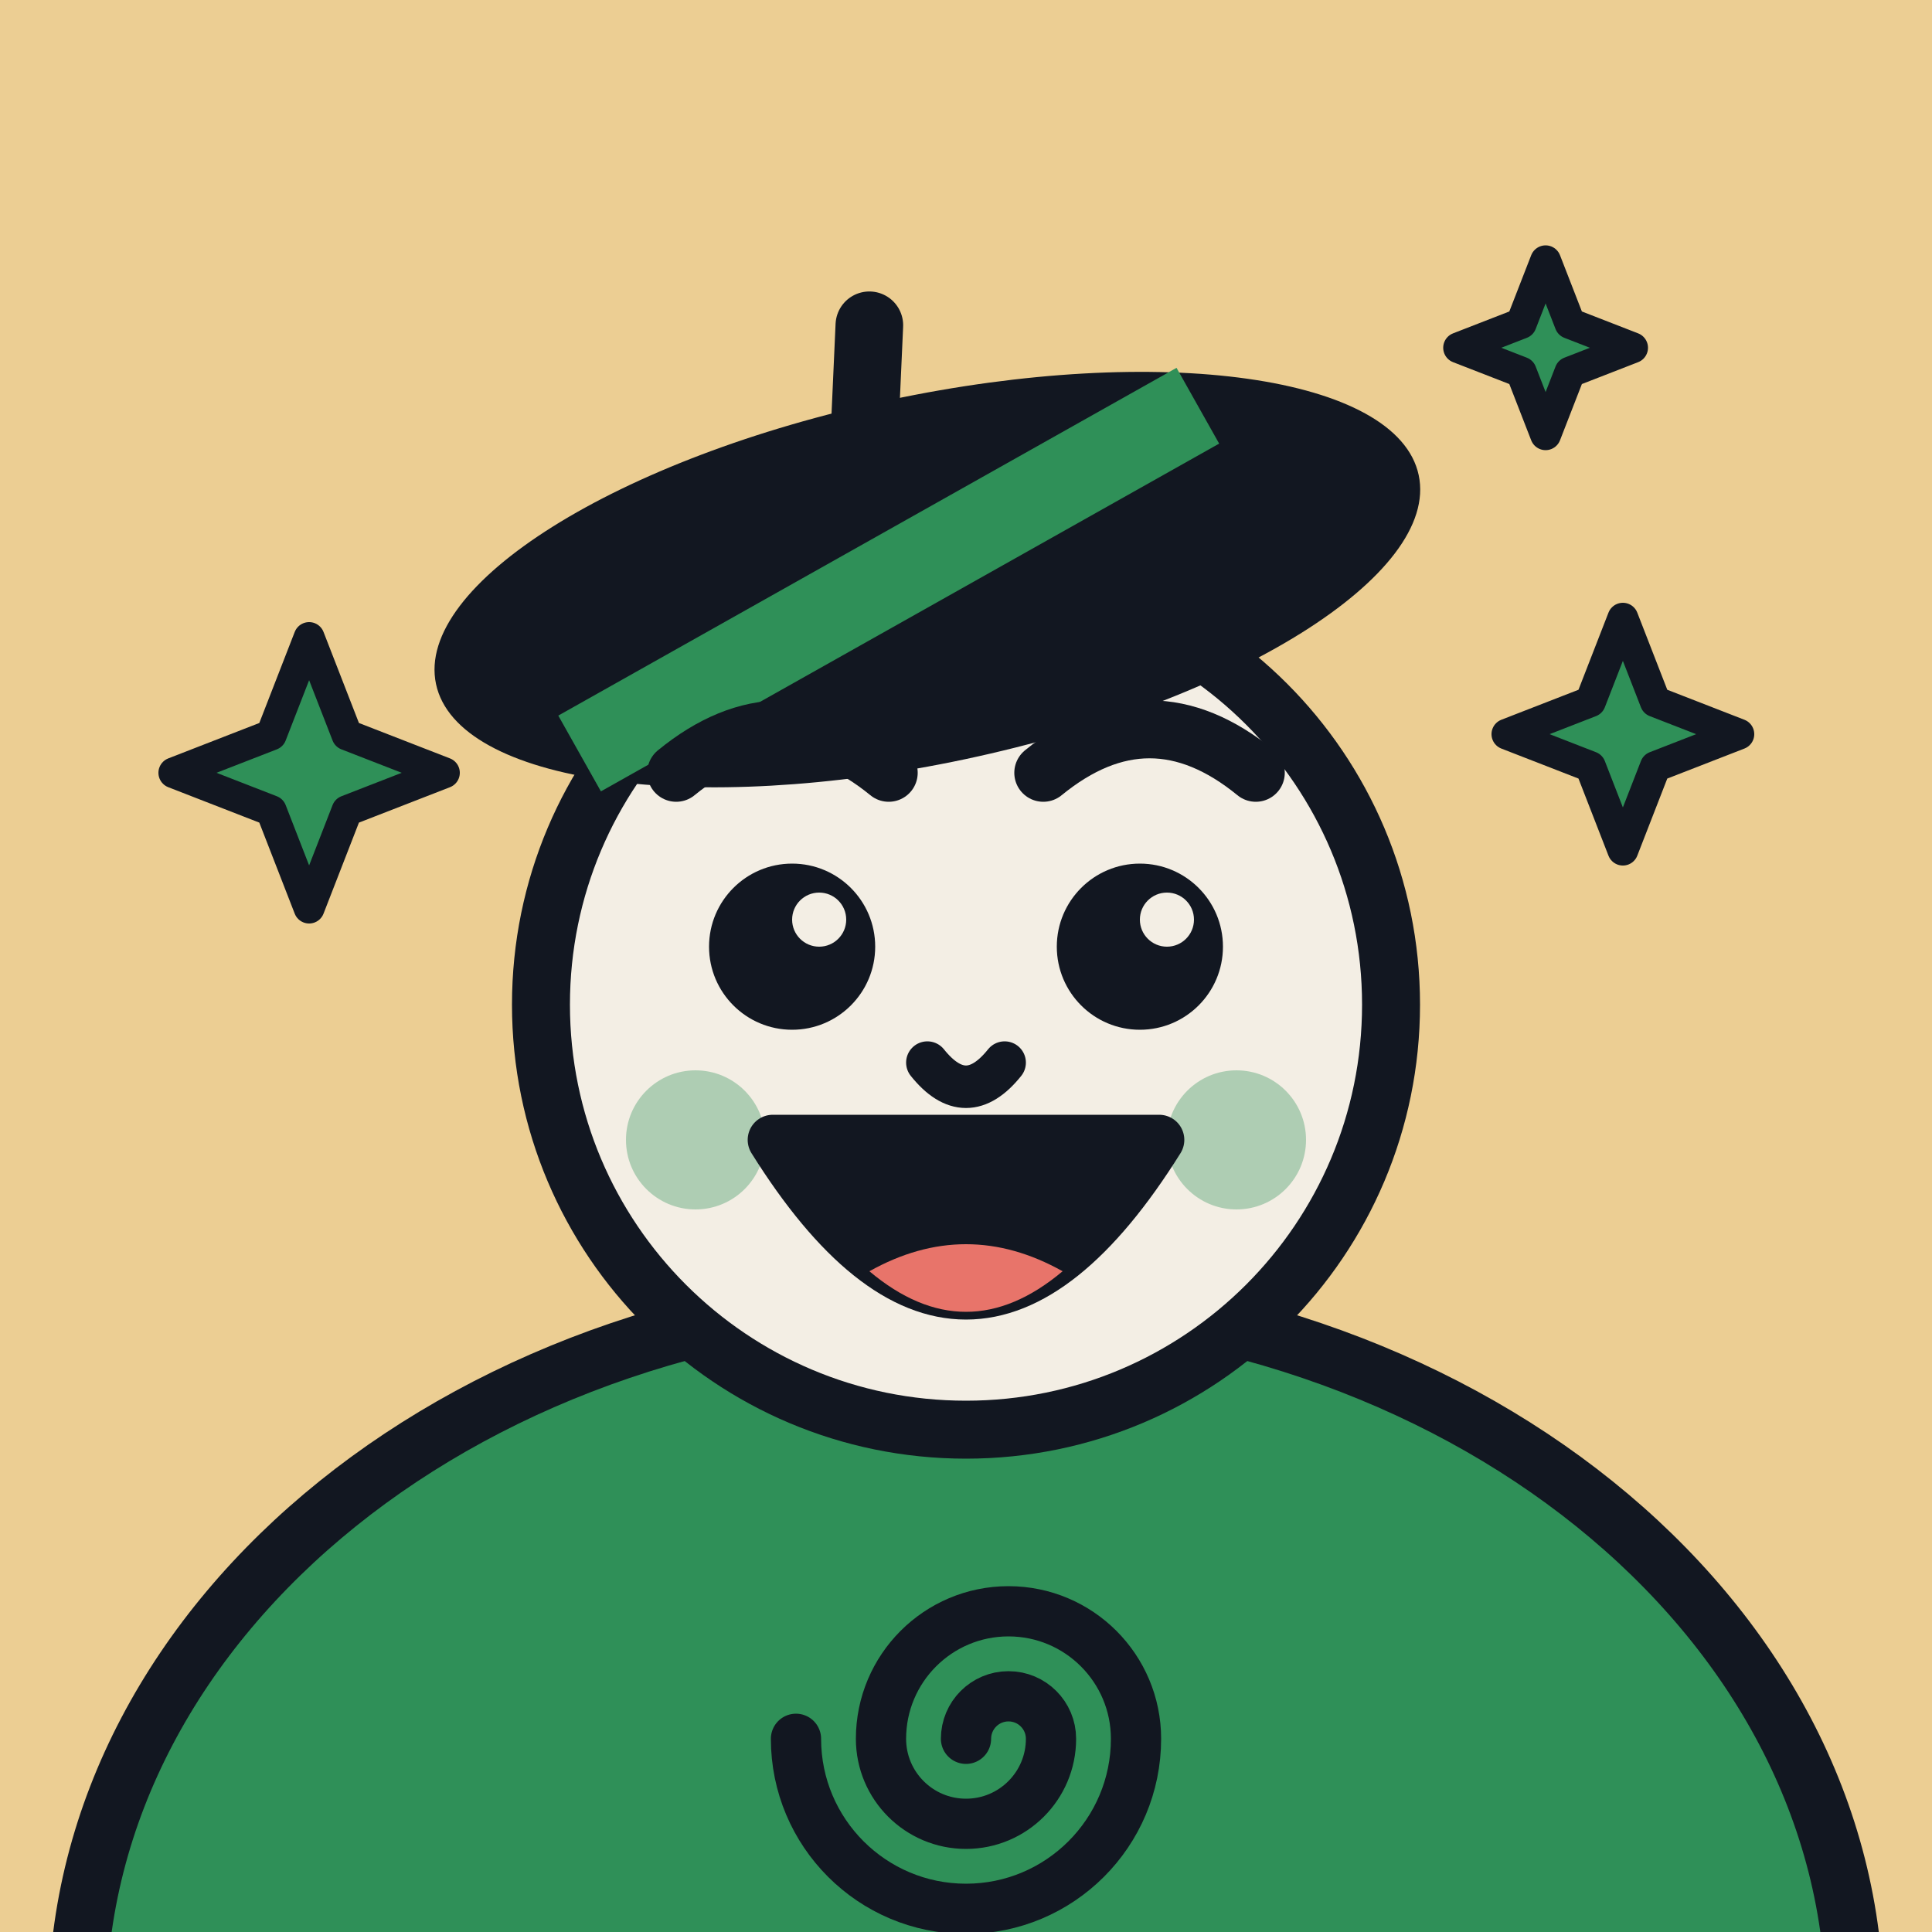
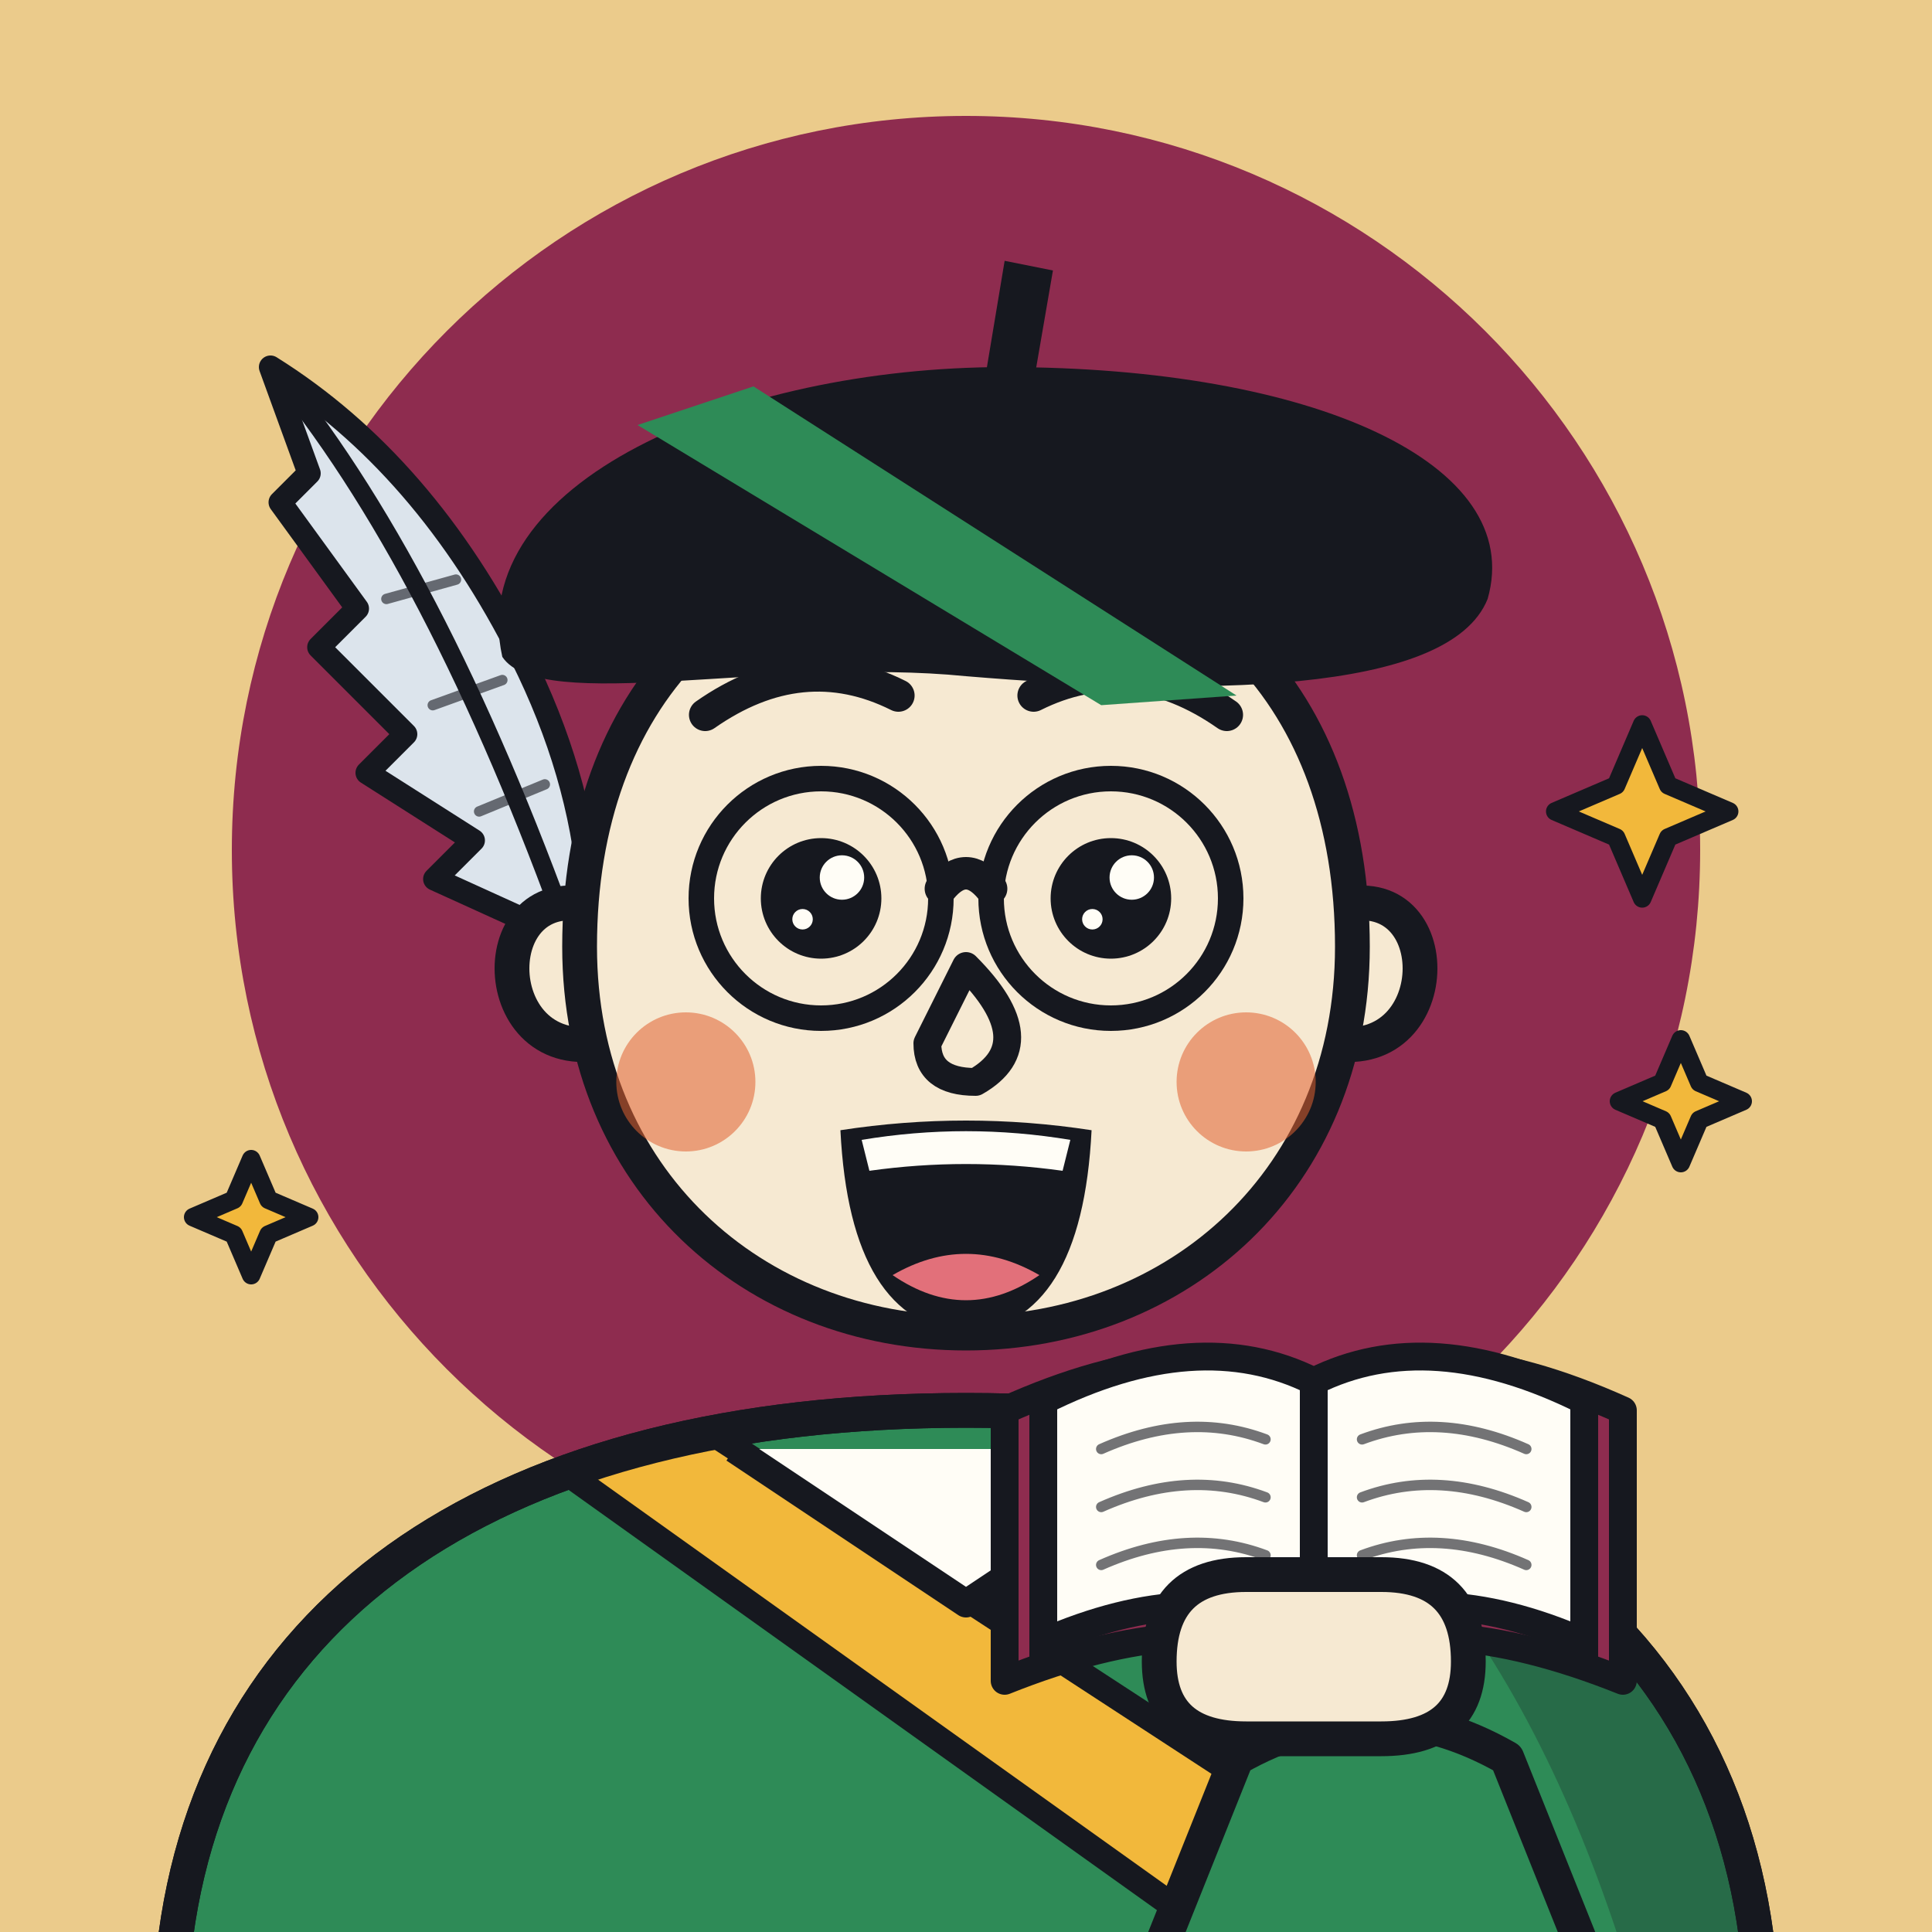
<svg xmlns="http://www.w3.org/2000/svg" viewBox="0 0 100 100">
-   <rect width="100" height="100" fill="#ECCE93" />
-   <ellipse cx="50" cy="104" rx="46" ry="37" fill="#2F9058" stroke="#121721" stroke-width="3" stroke-linecap="round" stroke-linejoin="round" />
-   <path d="M50 90a2.2 2.2 0 0 1 4.4 0a4.4 4.4 0 0 1-8.8 0a6.6 6.6 0 0 1 13.2 0a8.8 8.8 0 0 1-17.6 0" fill="none" stroke="#121721" stroke-width="2.6" stroke-linecap="round" stroke-linejoin="round" />
-   <circle cx="50" cy="52" r="22" fill="#F3EEE4" stroke="#121721" stroke-width="3" stroke-linecap="round" stroke-linejoin="round" />
-   <circle cx="36" cy="59" r="3.6" fill="#2F9058" opacity=".35" />
-   <circle cx="64" cy="59" r="3.6" fill="#2F9058" opacity=".35" />
-   <path d="M48 55q2 2.5 4 0" fill="none" stroke="#121721" stroke-width="2.2" stroke-linecap="round" stroke-linejoin="round" />
-   <g transform="rotate(-12 48 30)">
-     <ellipse cx="48" cy="30" rx="26" ry="9.5" fill="#121721" />
-     <path d="M46.5 21.5L47.8 16.5" stroke="#121721" stroke-width="3.5" stroke-linecap="round" stroke-linejoin="round" />
+   <style>
+ .corps{transform-origin:50px 100px;animation:souffle 3.9s ease-in-out infinite}
+ .tete{animation:respire 3.9s ease-in-out infinite}
+ .oeil{transform-box:fill-box;transform-origin:center;animation:cligne 6.1s infinite}
+ .sourcil{animation:sourcil 6.1s ease-in-out infinite}
+ .chapeau{transform-origin:50px 34px;animation:balance 4.6s ease-in-out infinite}
+ .pouce{transform-origin:72px 73px;animation:pouce 2.8s ease-in-out infinite}
+ .carte{transform-origin:26px 86px;animation:carte 3.2s ease-in-out infinite}
+ .plume{transform-origin:31px 50px;animation:plume 2.3s ease-in-out infinite}
+ .etincelle{transform-box:fill-box;transform-origin:center;animation:scintille 1.8s ease-in-out infinite}
+ .livre{transform-origin:68px 90px;animation:livre 3.9s ease-in-out infinite}
+ .poing{transform-origin:82px 92px;animation:poing 2.6s ease-in-out infinite}
+ .battage{transform-origin:25px 88px;animation:battage 2.4s ease-in-out infinite}
+ .page{transform-origin:72px 82px;animation:page 3.4s ease-in-out infinite}
+ @keyframes souffle{0%,100%{transform:scaleY(1)}50%{transform:scaleY(1.018)}}
+ @keyframes respire{0%,100%{transform:translateY(0)}50%{transform:translateY(-1.1px)}}
+ @keyframes cligne{0%,91%,97%,100%{transform:scaleY(1)}94%{transform:scaleY(.08)}}
+ @keyframes sourcil{0%,80%,100%{transform:translateY(0)}86%,92%{transform:translateY(-1.4px)}}
+ @keyframes balance{0%,100%{transform:rotate(-1.8deg)}50%{transform:rotate(1.8deg)}}
+ @keyframes pouce{0%,62%,100%{transform:rotate(0)}74%{transform:rotate(-9deg)}86%{transform:rotate(3deg)}}
+ @keyframes carte{0%,100%{transform:rotate(-3deg)}50%{transform:rotate(4deg)}}
+ @keyframes plume{0%,100%{transform:rotate(-3.5deg)}50%{transform:rotate(3deg)}}
+ @keyframes livre{0%,100%{transform:translateY(0)}50%{transform:translateY(-1.2px)}}
+ @keyframes poing{0%,55%,100%{transform:rotate(0)}68%{transform:rotate(-7deg) translateY(-1.5px)}80%{transform:rotate(2deg)}90%{transform:rotate(-2deg)}}
+ @keyframes battage{0%,50%,100%{transform:translate(0,0) rotate(0)}62%{transform:translate(-1px,-7px) rotate(-10deg)}76%{transform:translate(1px,-2px) rotate(5deg)}88%{transform:translate(0,0) rotate(-1deg)}}
+ @keyframes page{0%,30%{transform:scaleX(1);opacity:1}62%,78%{transform:scaleX(-1);opacity:1}86%{transform:scaleX(-1);opacity:0}87%{transform:scaleX(1);opacity:0}100%{transform:scaleX(1);opacity:1}}
+ @keyframes scintille{0%,100%{transform:scale(.7) rotate(0);opacity:.75}50%{transform:scale(1.1) rotate(20deg);opacity:1}}
+ @media (prefers-reduced-motion:reduce){*{animation:none!important}}
+ </style>
+   <defs>
+     <clipPath id="cotice-excited-body">
+       <path d="M9 101 C11 83 26 73 50 73 C74 73 89 83 91 101 Z" />
+     </clipPath>
+     <clipPath id="cotice-excited-shield">
+       <path d="M26 79 H42 V86 Q42 93 34 96 Q26 93 26 86 Z" />
+     </clipPath>
+   </defs>
+   <rect width="100" height="100" fill="#EBCB8B" />
+   <circle cx="50" cy="44" r="38" fill="#8E2C4F" />
+   <rect x="49" y="-6" width="2" height="12" fill="#8E2C4F" transform="rotate(0 50 44) translate(0 -36)" />
+   <rect x="49" y="-6" width="2" height="12" fill="#8E2C4F" transform="rotate(30 50 44) translate(0 -36)" />
+   <rect x="49" y="-6" width="2" height="12" fill="#8E2C4F" transform="rotate(60 50 44) translate(0 -36)" />
+   <rect x="49" y="-6" width="2" height="12" fill="#8E2C4F" transform="rotate(90 50 44) translate(0 -36)" />
+   <rect x="49" y="-6" width="2" height="12" fill="#8E2C4F" transform="rotate(120 50 44) translate(0 -36)" />
+   <rect x="49" y="-6" width="2" height="12" fill="#8E2C4F" transform="rotate(150 50 44) translate(0 -36)" />
+   <g class="corps">
+     <path d="M9 101 C11 83 26 73 50 73 C74 73 89 83 91 101 Z" fill="#2E8B57" stroke="#16181F" stroke-width="1.80" stroke-linejoin="round" />
+     <g clip-path="url(#cotice-excited-body)">
+       <path d="M22 71 L32 71 L78 101 L64 101 Z" fill="#F2B83B" stroke="#16181F" stroke-width="1.32" />
+     </g>
+     <g clip-path="url(#cotice-excited-body)">
+       <path d="M58 70 Q76 76 84 101 L100 101 L100 70 Z" fill="#16181F" opacity=".28" />
+     </g>
+     <path d="M9 101 C11 83 26 73 50 73 C74 73 89 83 91 101 Z" fill="none" stroke="#16181F" stroke-width="1.80" stroke-linejoin="round" />
+     <path d="M38 75 L50 83 L62 75" fill="#FFFDF6" stroke="#16181F" stroke-width="1.44" stroke-linejoin="round" />
+     <path d="M60 101 L64 91 Q71 87 78 91 L82 101 Z" fill="#2E8B57" stroke="#16181F" stroke-width="1.80" stroke-linejoin="round" />
+     <g class="livre">
+       <g transform="translate(-4 -4)">
+         <path d="M56 77 Q66 72.5 72 76 Q78 72.5 88 77 L88 91 Q78 87 72 90 Q66 87 56 91 Z" fill="#8E2C4F" stroke="#16181F" stroke-width="1.44" stroke-linejoin="round" />
+         <path d="M58 76.5 Q66 72.5 72 75.5 L72 88.5 Q66 85.5 58 89 Z" fill="#FFFDF6" stroke="#16181F" stroke-width="1.44" />
+         <path d="M86 76.5 Q78 72.5 72 75.5 L72 88.5 Q78 85.5 86 89 Z" fill="#FFFDF6" stroke="#16181F" stroke-width="1.44" />
+         <path d="M61 79 Q65.5 77 69.5 78.5 M61 82 Q65.5 80 69.5 81.5 M61 85 Q65.5 83 69.5 84.5 M74.5 78.5 Q78.5 77 83 79 M74.5 81.5 Q78.5 80 83 82 M74.5 84.5 Q78.5 83 83 85" fill="none" stroke="#16181F" stroke-width="0.54" stroke-linecap="round" opacity="0.6" />
+         <path d="M64 90 Q64 85.5 68.5 85.5 L75.5 85.5 Q80 85.5 80 90 Q80 94 75.5 94 L68.5 94 Q64 94 64 90 Z" fill="#F6E9D2" stroke="#16181F" stroke-width="1.80" stroke-linejoin="round" />
+       </g>
+     </g>
  </g>
-   <path d="M30 39L62 21" stroke="#2F9058" stroke-width="4.5" />
-   <circle cx="41" cy="49" r="4.3" fill="#121721" />
-   <circle cx="59" cy="49" r="4.3" fill="#121721" />
-   <circle cx="42.4" cy="47.6" r="1.4" fill="#F3EEE4" />
-   <circle cx="60.4" cy="47.6" r="1.4" fill="#F3EEE4" />
-   <path d="M35 40Q40.5 35.5 46 40" fill="none" stroke="#121721" stroke-width="3" stroke-linecap="round" stroke-linejoin="round" />
-   <path d="M54 40Q59.5 35.5 65 40" fill="none" stroke="#121721" stroke-width="3" stroke-linecap="round" stroke-linejoin="round" />
-   <path d="M40 59Q50 75 60 59Z" fill="#121721" stroke="#121721" stroke-width="2.6" stroke-linecap="round" stroke-linejoin="round" />
-   <path d="M45 65.8Q50 63 55 65.8Q50 70 45 65.8Z" fill="#E8746A" />
-   <path d="M16 33L17.96 38.04L23 40L17.96 41.96L16 47L14.04 41.96L9 40L14.04 38.04Z" fill="#2F9058" stroke="#121721" stroke-width="1.6" stroke-linecap="round" stroke-linejoin="round" />
-   <path d="M84 32L85.68 36.32L90 38L85.68 39.68L84 44L82.32 39.68L78 38L82.32 36.32Z" fill="#2F9058" stroke="#121721" stroke-width="1.6" stroke-linecap="round" stroke-linejoin="round" />
-   <path d="M80 13.5L81.26 16.74L84.5 18L81.26 19.26L80 22.5L78.74 19.26L75.5 18L78.74 16.74Z" fill="#2F9058" stroke="#121721" stroke-width="1.6" stroke-linecap="round" stroke-linejoin="round" />
+   <g class="tete">
+     <g class="plume">
+       <path d="M28 48 L22.5 45.5 L24.5 43.5 L19 40 L21 38 L16.5 33.5 L18.5 31.5 L14.5 26 L16 24.5 L14 19 Q22 24 27 34 Q30 40 30.5 46 Z" fill="#DCE4EC" stroke="#16181F" stroke-width="1.20" stroke-linejoin="round" />
+       <path d="M14.5 19.5 Q23 30 30 50" fill="none" stroke="#16181F" stroke-width="0.96" stroke-linecap="round" />
+       <path d="M20 31 L23.6 30 M22.4 36.5 L26 35.2 M24.8 42 L28.2 40.6" fill="none" stroke="#16181F" stroke-width="0.54" stroke-linecap="round" opacity="0.6" />
+     </g>
+     <path d="M31 47 C25 45 25 55 31 54" fill="#F6E9D2" stroke="#16181F" stroke-width="1.80" stroke-linejoin="round" />
+     <path d="M69 47 C75 45 75 55 69 54" fill="#F6E9D2" stroke="#16181F" stroke-width="1.80" stroke-linejoin="round" />
+     <path d="M30 49 C30 36 38 28 50 28 C62 28 70 36 70 49 C70 61 61 69 50 69 C39 69 30 61 30 49 Z" fill="#F6E9D2" stroke="#16181F" stroke-width="1.80" stroke-linejoin="round" />
+     <circle cx="35.5" cy="56" r="3.6" fill="#E0612F" opacity="0.55" />
+     <circle cx="64.5" cy="56" r="3.6" fill="#E0612F" opacity="0.55" />
+     <path d="M50 50 Q54 54 50.5 56 Q48 56 48 54 Z" fill="#F6E9D2" stroke="#16181F" stroke-width="1.44" stroke-linejoin="round" />
+     <circle cx="42.5" cy="46.5" r="3.12" fill="#16181F" class="oeil" />
+     <circle cx="43.58" cy="45.42" r="1.15" fill="#FFFDF6" class="oeil" />
+     <circle cx="41.54" cy="47.58" r="0.53" fill="#FFFDF6" class="oeil" />
+     <circle cx="57.5" cy="46.5" r="3.12" fill="#16181F" class="oeil" />
+     <circle cx="58.58" cy="45.42" r="1.15" fill="#FFFDF6" class="oeil" />
+     <circle cx="56.54" cy="47.58" r="0.53" fill="#FFFDF6" class="oeil" />
+     <circle cx="42.5" cy="46.5" r="6.2" fill="none" stroke="#16181F" stroke-width="1.32" />
+     <circle cx="57.5" cy="46.5" r="6.2" fill="none" stroke="#16181F" stroke-width="1.32" />
+     <path d="M48.7 46 Q50 44.4 51.3 46" fill="none" stroke="#16181F" stroke-width="1.68" stroke-linecap="round" stroke-linejoin="round" />
+     <path d="M36.5 37 Q41.5 33.5 46.5 36" fill="none" stroke="#16181F" stroke-width="1.68" stroke-linecap="round" stroke-linejoin="round" class="sourcil" />
+     <path d="M63.5 37 Q58.5 33.5 53.5 36" fill="none" stroke="#16181F" stroke-width="1.68" stroke-linecap="round" stroke-linejoin="round" class="sourcil" />
+     <path d="M43.5 58.5 Q50 57.5 56.5 58.5 Q56 68.5 50 69 Q44 68.5 43.5 58.5 Z" fill="#16181F" />
+     <path d="M44.6 59 Q50 58.1 55.4 59 L55 60.6 Q50 59.9 45 60.6 Z" fill="#FFFDF6" />
+     <path d="M46.2 66 Q50 63.8 53.8 66 Q50 68.6 46.2 66 Z" fill="#E2707A" />
+     <g class="chapeau">
+       <path d="M26 34 C24 25 38 19 52 19 C68 19 79 24 77 31 C75 36 62 36 50 35 C40 34 28 37 26 34 Z" fill="#16181F" />
+       <path d="M33 22 L39 20 L64 36 L57 36.5 Z" fill="#2E8B57" />
+       <path d="M51 19.5 L52 13.5 L54.5 14 L53.5 19.8 Z" fill="#16181F" />
+     </g>
+   </g>
+   <path d="M85 37.5 L86.35 40.65 L89.5 42 L86.35 43.35 L85 46.5 L83.65 43.35 L80.5 42 L83.65 40.65 Z" fill="#F2B83B" stroke="#16181F" stroke-width="0.96" stroke-linejoin="round" class="etincelle" style="animation-delay:0s" />
+   <path d="M87 53.8 L87.96 56.04 L90.2 57 L87.96 57.96 L87 60.2 L86.04 57.96 L83.8 57 L86.04 56.04 Z" fill="#F2B83B" stroke="#16181F" stroke-width="0.96" stroke-linejoin="round" class="etincelle" style="animation-delay:0.5s" />
+   <path d="M13 60 L13.9 62.1 L16 63 L13.9 63.9 L13 66 L12.1 63.9 L10 63 L12.1 62.1 Z" fill="#F2B83B" stroke="#16181F" stroke-width="0.96" stroke-linejoin="round" class="etincelle" style="animation-delay:1s" />
</svg>
